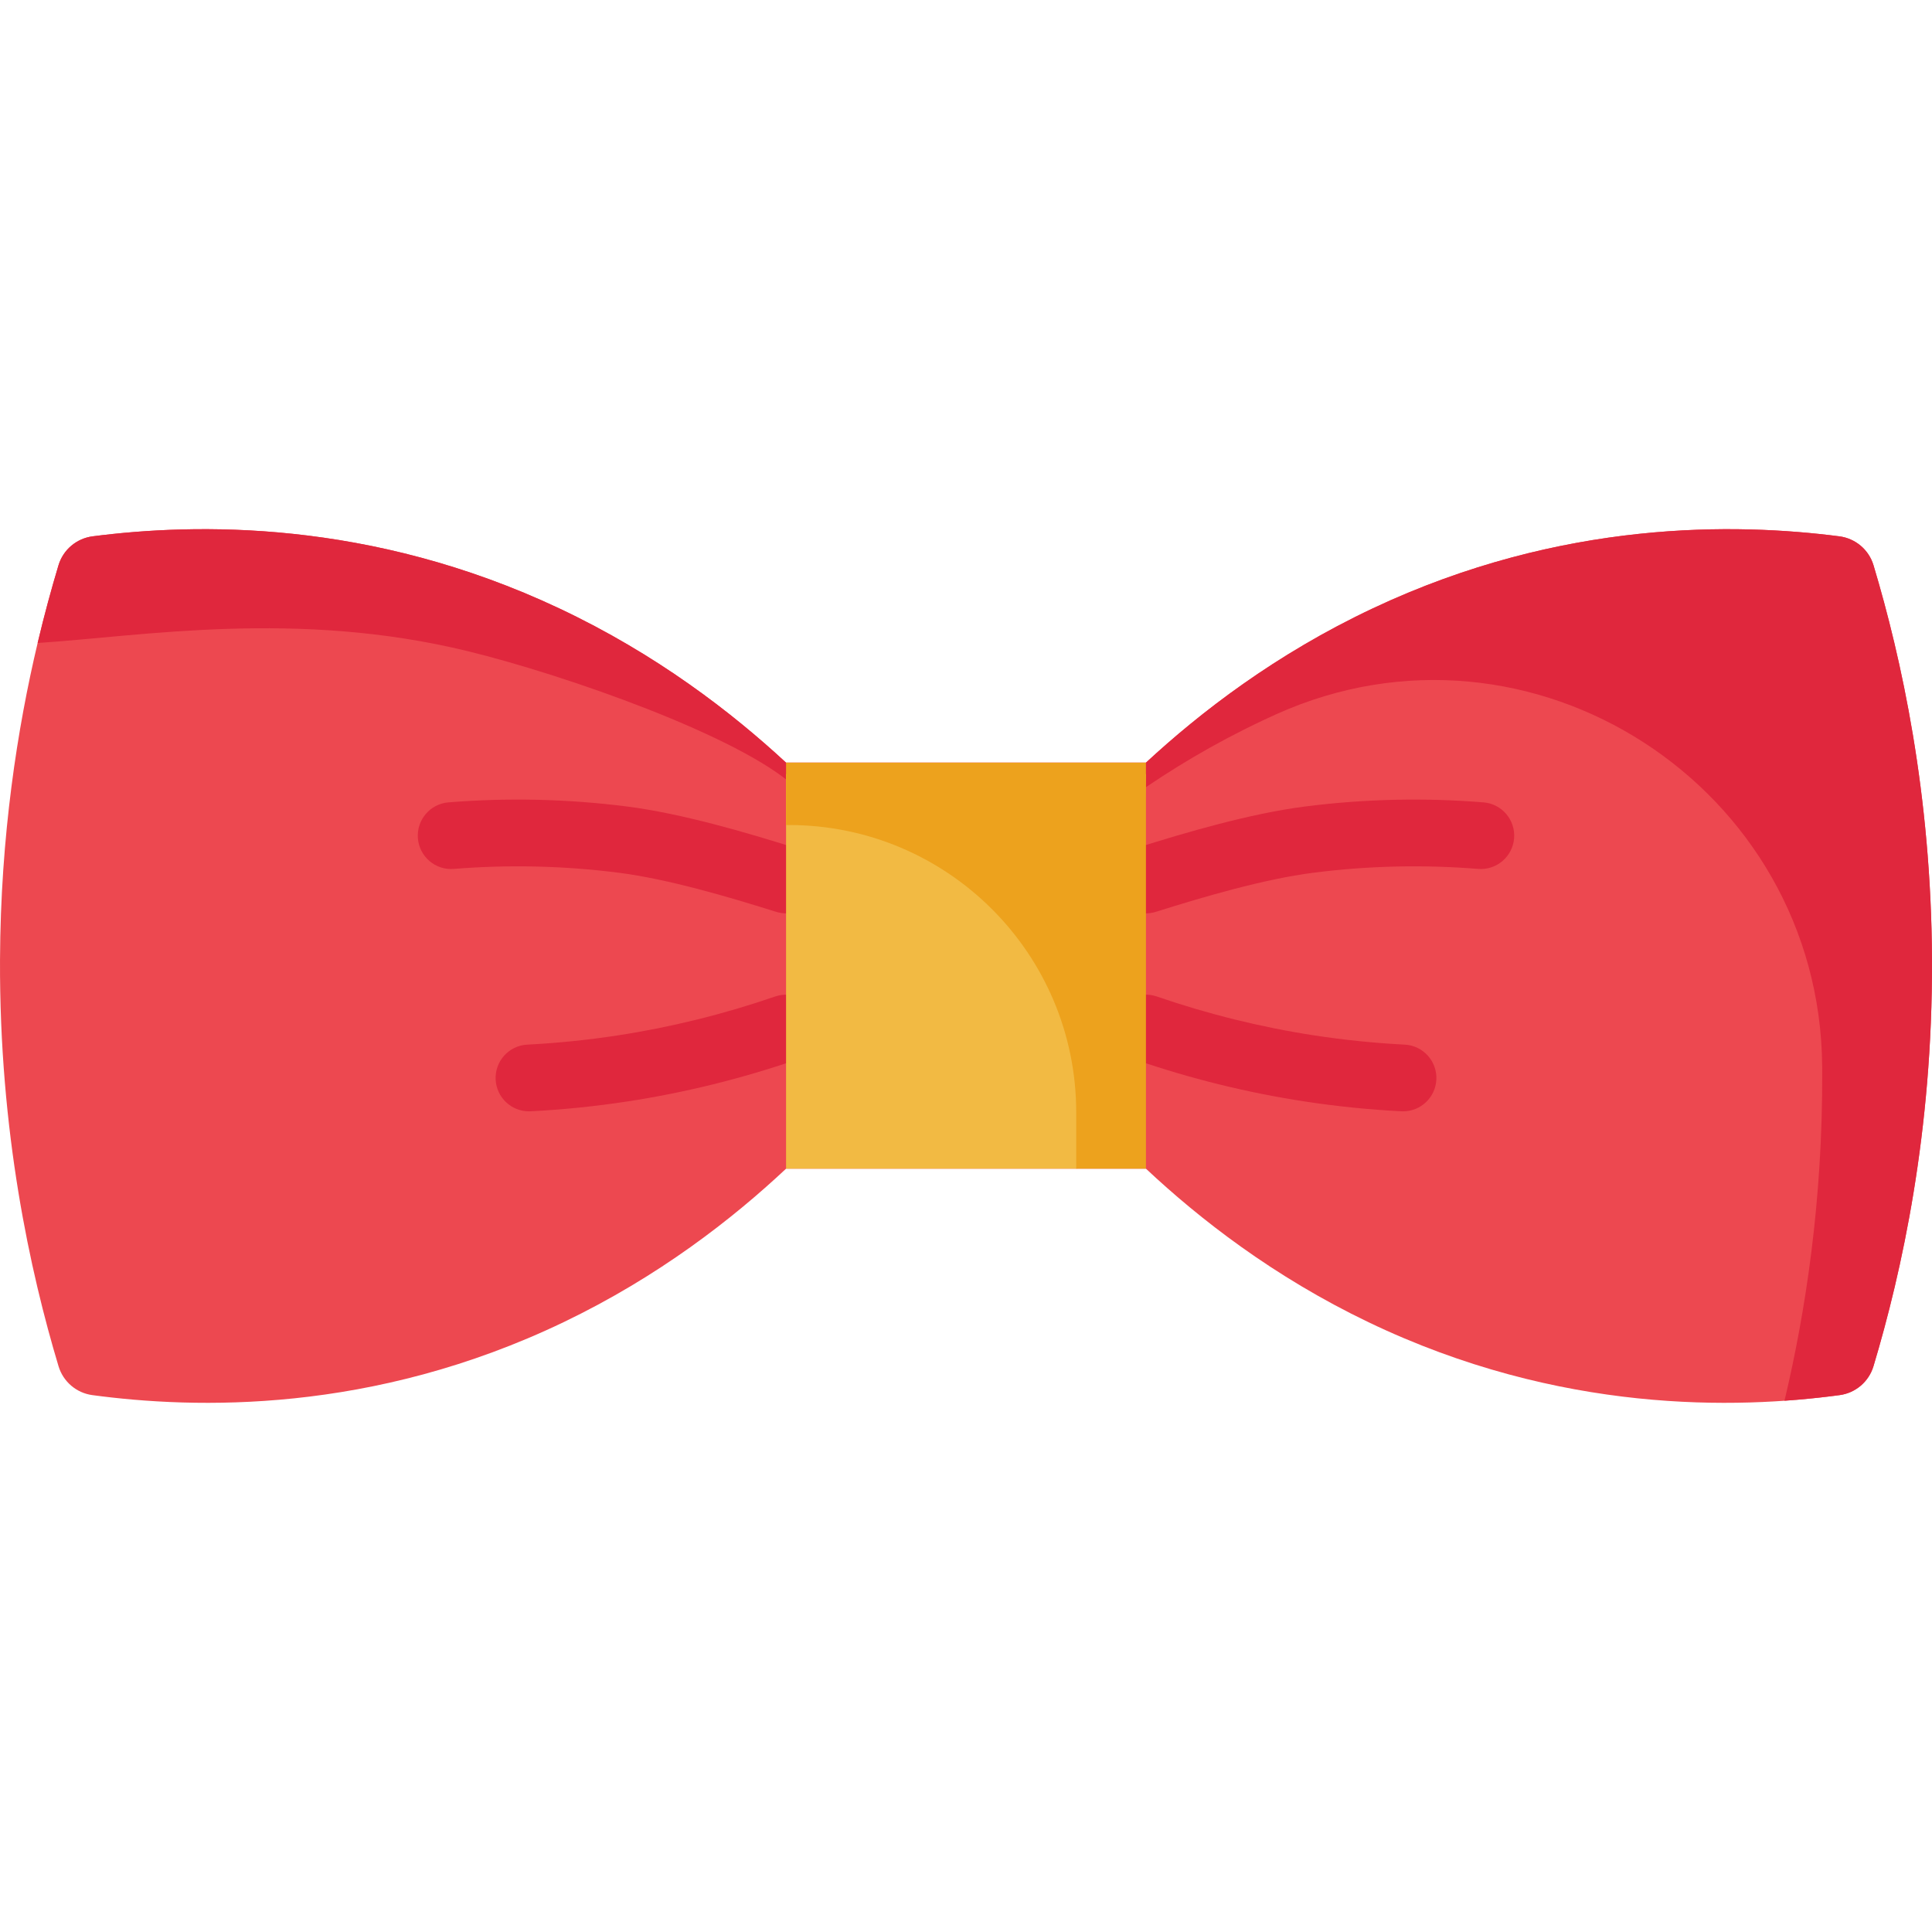
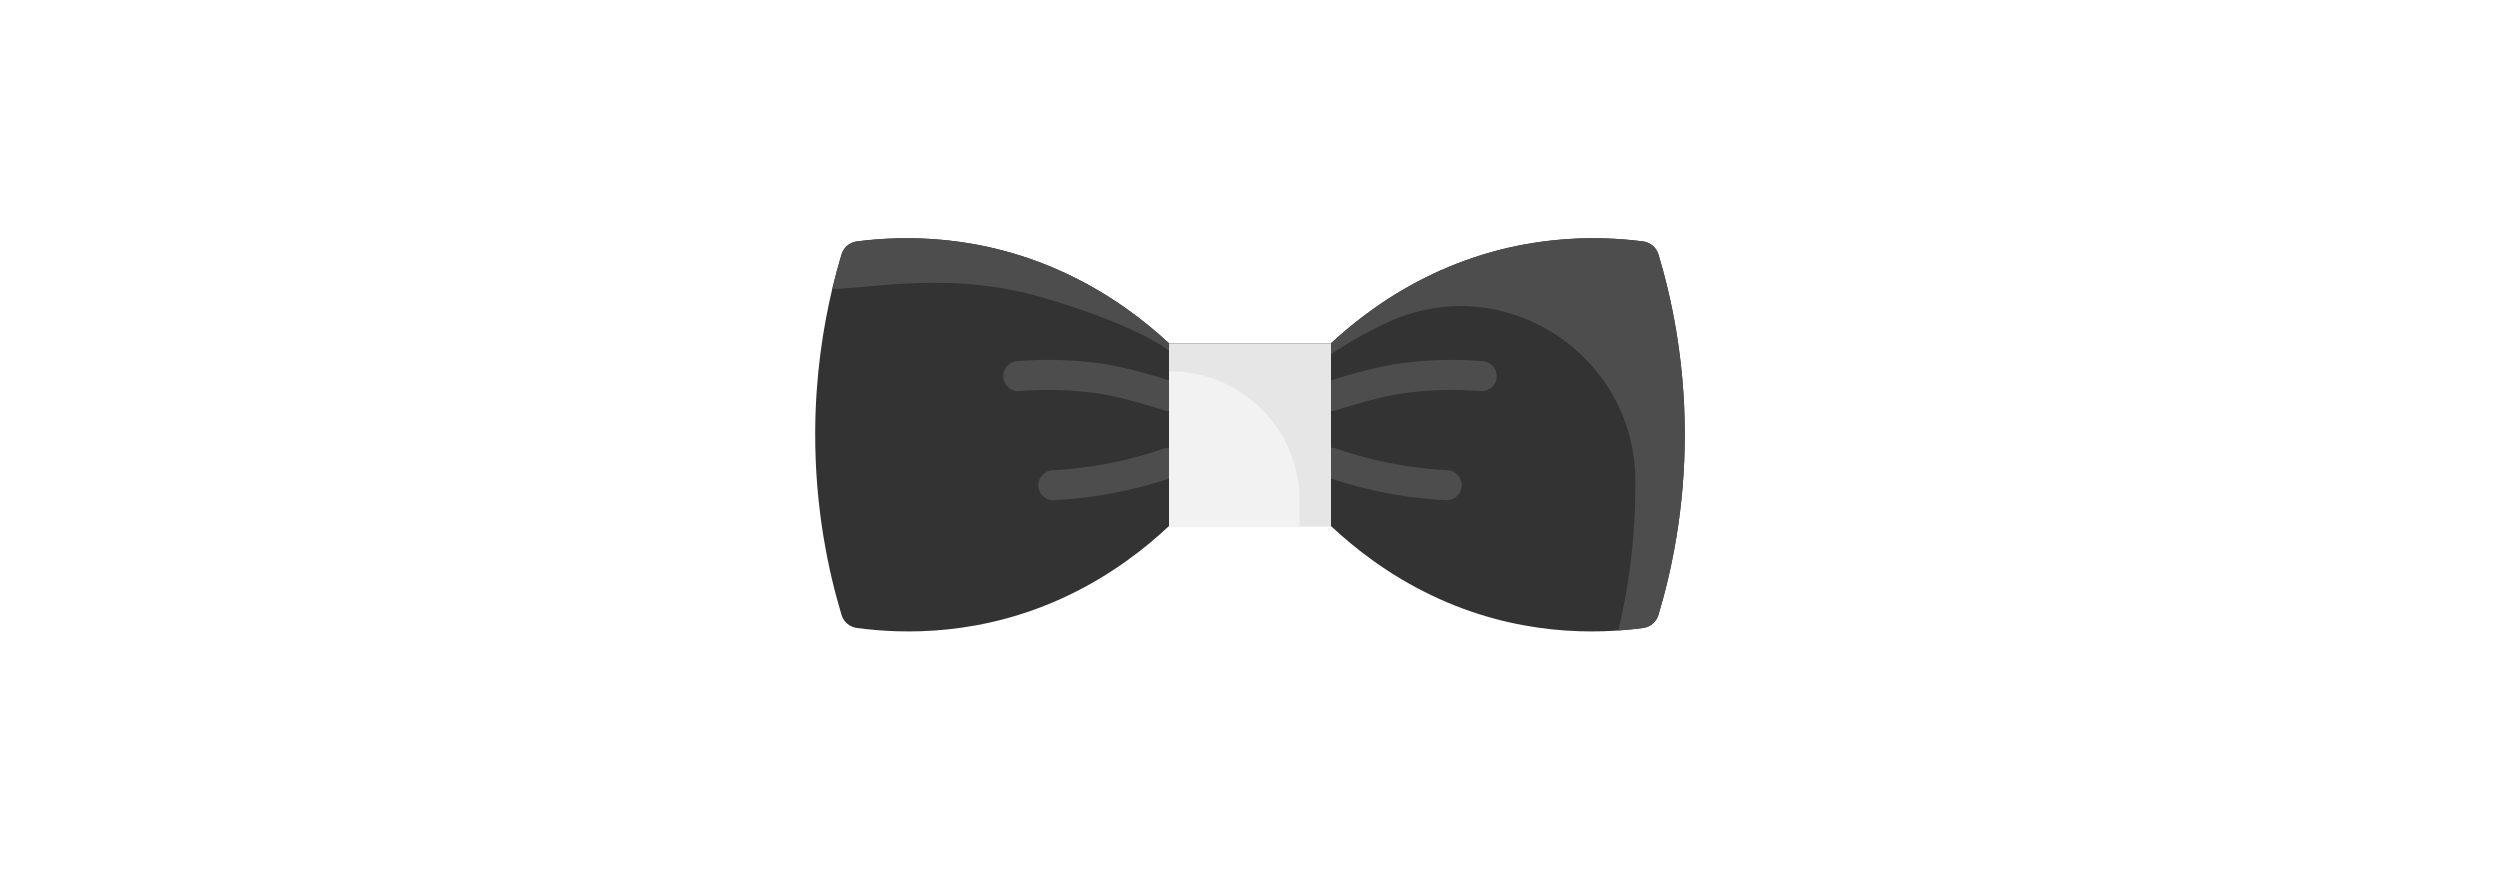
- <svg xmlns="http://www.w3.org/2000/svg" version="1.1" id="Layer_1" x="0px" y="0px" viewBox="0 0 511.999 511.999" style="enable-background:new 0 0 511.999 511.999;" xml:space="preserve">
-   <path style="fill:#ED4850;" d="M496.501,149.801c-1.238-4.126-4.792-7.12-9.065-7.67c-27.126-3.497-73.368-4.601-123.666,19.109  c-25.734,12.131-45.667,27.521-60.084,40.871h-95.372c-14.417-13.35-34.35-28.741-60.083-40.871  C97.932,137.53,51.69,138.634,24.564,142.13c-4.274,0.551-7.826,3.544-9.065,7.673c-1.85,6.164-3.736,13.048-5.526,20.597  c-5.342,22.529-9.831,50.986-9.969,83.947c-0.191,45.555,7.999,82.71,15.508,107.717c1.228,4.088,4.73,7.087,8.959,7.655  c27.145,3.651,74.043,5.051,124.839-19.308c25.254-12.111,44.818-27.396,59.005-40.697h6.41h82.553h6.41  c14.187,13.302,33.751,28.587,59.005,40.697c50.797,24.359,97.695,22.958,124.839,19.308c4.229-0.568,7.732-3.569,8.959-7.656  c7.509-25.009,15.699-62.163,15.507-107.717C511.812,210.338,503.873,174.36,496.501,149.801z" />
+ <svg xmlns="http://www.w3.org/2000/svg" version="1.1" id="Layer_1" x="0px" y="0px" width="325.98px" height="113.391px" viewBox="0 0 325.98 113.391" enable-background="new 0 0 325.98 113.391" xml:space="preserve">
+   <path fill="#333333" d="M216.253,33.176c-0.274-0.913-1.062-1.576-2.007-1.698c-6.008-0.774-16.249-1.02-27.389,4.231  c-5.699,2.687-10.113,6.096-13.307,9.052H152.43c-3.193-2.956-7.607-6.365-13.307-9.052c-11.139-5.251-21.38-5.006-27.388-4.231  c-0.947,0.122-1.733,0.784-2.008,1.699c-0.41,1.365-0.827,2.89-1.224,4.562c-1.183,4.989-2.177,11.291-2.208,18.591  c-0.042,10.089,1.771,18.317,3.435,23.855c0.272,0.905,1.047,1.57,1.984,1.695c6.012,0.809,16.398,1.119,27.647-4.275  c5.593-2.683,9.925-6.067,13.067-9.014h1.419h18.283h1.42c3.142,2.946,7.475,6.331,13.067,9.014  c11.25,5.395,21.637,5.084,27.647,4.275c0.937-0.125,1.712-0.79,1.984-1.695c1.663-5.538,3.477-13.767,3.435-23.855  C219.645,46.583,217.886,38.615,216.253,33.176z" />
  <g>
-     <path style="fill:#E0273D;" d="M496.501,149.801c-1.238-4.126-4.792-7.12-9.065-7.67c-27.126-3.497-73.368-4.601-123.666,19.109   c-25.734,12.131-45.667,27.521-60.084,40.871h-6.607h-83.682h-5.083c-14.417-13.35-34.35-28.741-60.083-40.871   C97.932,137.53,51.69,138.634,24.564,142.13c-4.275,0.551-7.827,3.545-9.065,7.673c-1.85,6.164-3.735,13.049-5.525,20.598   c27.597-1.804,68.685-8.91,114.025,2.175c26.022,6.362,72.263,22.619,86.68,35.969l63.917,23.236   c14.417-13.35,34.35-28.741,60.083-40.871c1.176-0.554,2.35-1.096,3.521-1.623c67.497-30.395,144.099,19.264,144.696,93.287   c0.004,0.48,0.007,0.961,0.009,1.442c0.144,34.388-4.487,63.985-9.997,87.189c5.328-0.373,10.218-0.9,14.593-1.486   c4.243-0.568,7.758-3.562,8.989-7.662c7.509-25.009,15.697-62.161,15.506-107.712C511.812,210.338,503.873,174.36,496.501,149.801z   " />
-     <path style="fill:#E0273D;" d="M208.316,242.047c-0.879,0-1.773-0.132-2.656-0.41c-12.544-3.946-28.632-8.689-41.792-10.366   c-14.415-1.835-29.081-2.171-43.593-1.002c-4.869,0.401-9.134-3.234-9.528-8.104c-0.393-4.869,3.235-9.135,8.104-9.528   c15.729-1.27,31.626-0.905,47.252,1.087c14.547,1.852,31.618,6.872,44.864,11.038c4.66,1.465,7.249,6.431,5.783,11.09   C215.562,239.631,212.076,242.047,208.316,242.047z" />
-     <path style="fill:#E0273D;" d="M140.179,294.516c-4.677,0-8.584-3.668-8.826-8.392c-0.25-4.879,3.503-9.036,8.381-9.286   c7.971-0.408,16.016-1.228,23.913-2.436c14.137-2.165,28.194-5.638,41.783-10.323c4.621-1.586,9.653,0.861,11.245,5.479   c1.592,4.618-0.861,9.653-5.479,11.245c-14.591,5.03-29.687,8.759-44.871,11.083c-8.483,1.3-17.125,2.179-25.687,2.618   C140.486,294.512,140.332,294.516,140.179,294.516z" />
-     <path style="fill:#E0273D;" d="M303.684,242.047c-3.76,0-7.247-2.416-8.435-6.194c-1.466-4.66,1.124-9.626,5.783-11.09   c13.246-4.167,30.318-9.187,44.863-11.038c15.626-1.991,31.524-2.359,47.252-1.087c4.869,0.393,8.498,4.658,8.104,9.528   c-0.394,4.869-4.676,8.495-9.528,8.104c-14.51-1.17-29.176-0.835-43.592,1.002c-13.158,1.677-29.245,6.42-41.792,10.366   C305.456,241.915,304.563,242.047,303.684,242.047z" />
-     <path style="fill:#E0273D;" d="M371.821,294.516c-0.152,0-0.305-0.004-0.46-0.012c-8.562-0.439-17.203-1.318-25.686-2.617   c-15.185-2.327-30.282-6.057-44.872-11.084c-4.618-1.593-7.071-6.627-5.479-11.245c1.592-4.618,6.625-7.069,11.245-5.479   c13.588,4.684,27.647,8.157,41.785,10.324c7.896,1.208,15.942,2.028,23.912,2.435c4.879,0.25,8.631,4.407,8.381,9.286   C380.405,290.848,376.498,294.516,371.821,294.516z" />
+     <path fill="#4D4D4D" d="M216.253,33.176c-0.274-0.913-1.062-1.576-2.007-1.698c-6.008-0.774-16.249-1.02-27.389,4.231   c-5.699,2.687-10.113,6.096-13.307,9.052h-1.463h-18.533h-1.125c-3.193-2.956-7.607-6.365-13.307-9.052   c-11.139-5.251-21.38-5.006-27.388-4.231c-0.947,0.122-1.733,0.785-2.008,1.699c-0.41,1.365-0.827,2.89-1.224,4.562   c6.112-0.399,15.211-1.974,25.253,0.481c5.763,1.409,16.003,5.01,19.196,7.966l14.156,5.146c3.192-2.957,7.606-6.365,13.306-9.052   c0.261-0.123,0.521-0.243,0.78-0.359c14.947-6.731,31.912,4.267,32.045,20.66c0,0.105,0.002,0.213,0.002,0.319   c0.031,7.615-0.994,14.17-2.215,19.309c1.181-0.082,2.264-0.199,3.232-0.329c0.939-0.125,1.719-0.788,1.99-1.696   c1.664-5.539,3.477-13.767,3.435-23.854C219.645,46.583,217.886,38.615,216.253,33.176z" />
+     <path fill="#4D4D4D" d="M152.43,53.605c-0.195,0-0.393-0.029-0.588-0.091c-2.778-0.874-6.341-1.925-9.255-2.296   c-3.192-0.406-6.44-0.48-9.654-0.222c-1.079,0.089-2.023-0.717-2.11-1.795c-0.087-1.078,0.716-2.023,1.795-2.11   c3.483-0.281,7.004-0.2,10.464,0.241c3.222,0.41,7.002,1.521,9.936,2.444c1.032,0.324,1.605,1.424,1.281,2.456   C154.035,53.07,153.263,53.605,152.43,53.605z" />
+     <path fill="#4D4D4D" d="M137.34,65.225c-1.036,0-1.901-0.812-1.955-1.858c-0.055-1.081,0.776-2.002,1.856-2.057   c1.766-0.091,3.547-0.272,5.296-0.54c3.131-0.479,6.244-1.248,9.254-2.286c1.023-0.351,2.138,0.191,2.49,1.214   s-0.191,2.138-1.213,2.49c-3.231,1.114-6.575,1.939-9.938,2.454c-1.878,0.288-3.792,0.482-5.689,0.58   C137.408,65.224,137.374,65.225,137.34,65.225z" />
+     <path fill="#4D4D4D" d="M173.551,53.605c-0.833,0-1.605-0.535-1.868-1.372c-0.325-1.032,0.249-2.132,1.28-2.456   c2.934-0.923,6.715-2.034,9.936-2.444c3.461-0.441,6.982-0.522,10.465-0.241c1.078,0.088,1.883,1.032,1.795,2.11   c-0.087,1.078-1.035,1.882-2.109,1.795c-3.214-0.259-6.462-0.185-9.654,0.222c-2.914,0.372-6.477,1.422-9.256,2.296   C173.943,53.576,173.746,53.605,173.551,53.605z" />
+     <path fill="#4D4D4D" d="M188.641,65.225c-0.033,0-0.067-0.001-0.102-0.003c-1.896-0.097-3.811-0.292-5.689-0.579   c-3.362-0.516-6.705-1.342-9.938-2.455c-1.021-0.353-1.565-1.468-1.213-2.49s1.467-1.565,2.49-1.214   c3.01,1.037,6.123,1.807,9.254,2.287c1.749,0.267,3.531,0.448,5.296,0.539c1.081,0.055,1.911,0.976,1.856,2.057   C190.542,64.413,189.676,65.225,188.641,65.225z" />
  </g>
-   <polygon style="fill:#F2BA43;" points="301.094,307.314 285.21,309.715 208.313,309.715 208.313,205.129 303.686,205.129 " />
-   <path style="fill:#EDA21D;" d="M208.313,202.11v16.528h0.723c42.07,0,76.174,34.104,76.174,76.174v14.903h18.475V202.11H208.313z" />
-   <g>
- </g>
-   <g>
- </g>
-   <g>
- </g>
-   <g>
- </g>
-   <g>
- </g>
-   <g>
- </g>
-   <g>
- </g>
-   <g>
- </g>
-   <g>
- </g>
-   <g>
- </g>
-   <g>
- </g>
-   <g>
- </g>
-   <g>
- </g>
-   <g>
- </g>
-   <g>
- </g>
+   <polygon fill="#F2F2F2" points="172.977,68.059 169.459,68.592 152.429,68.592 152.429,45.429 173.551,45.429 " />
+   <path fill="#E6E6E6" d="M152.429,44.76v3.66h0.16c9.317,0,16.87,7.553,16.87,16.87v3.301h4.092V44.76H152.429z" />
</svg>
